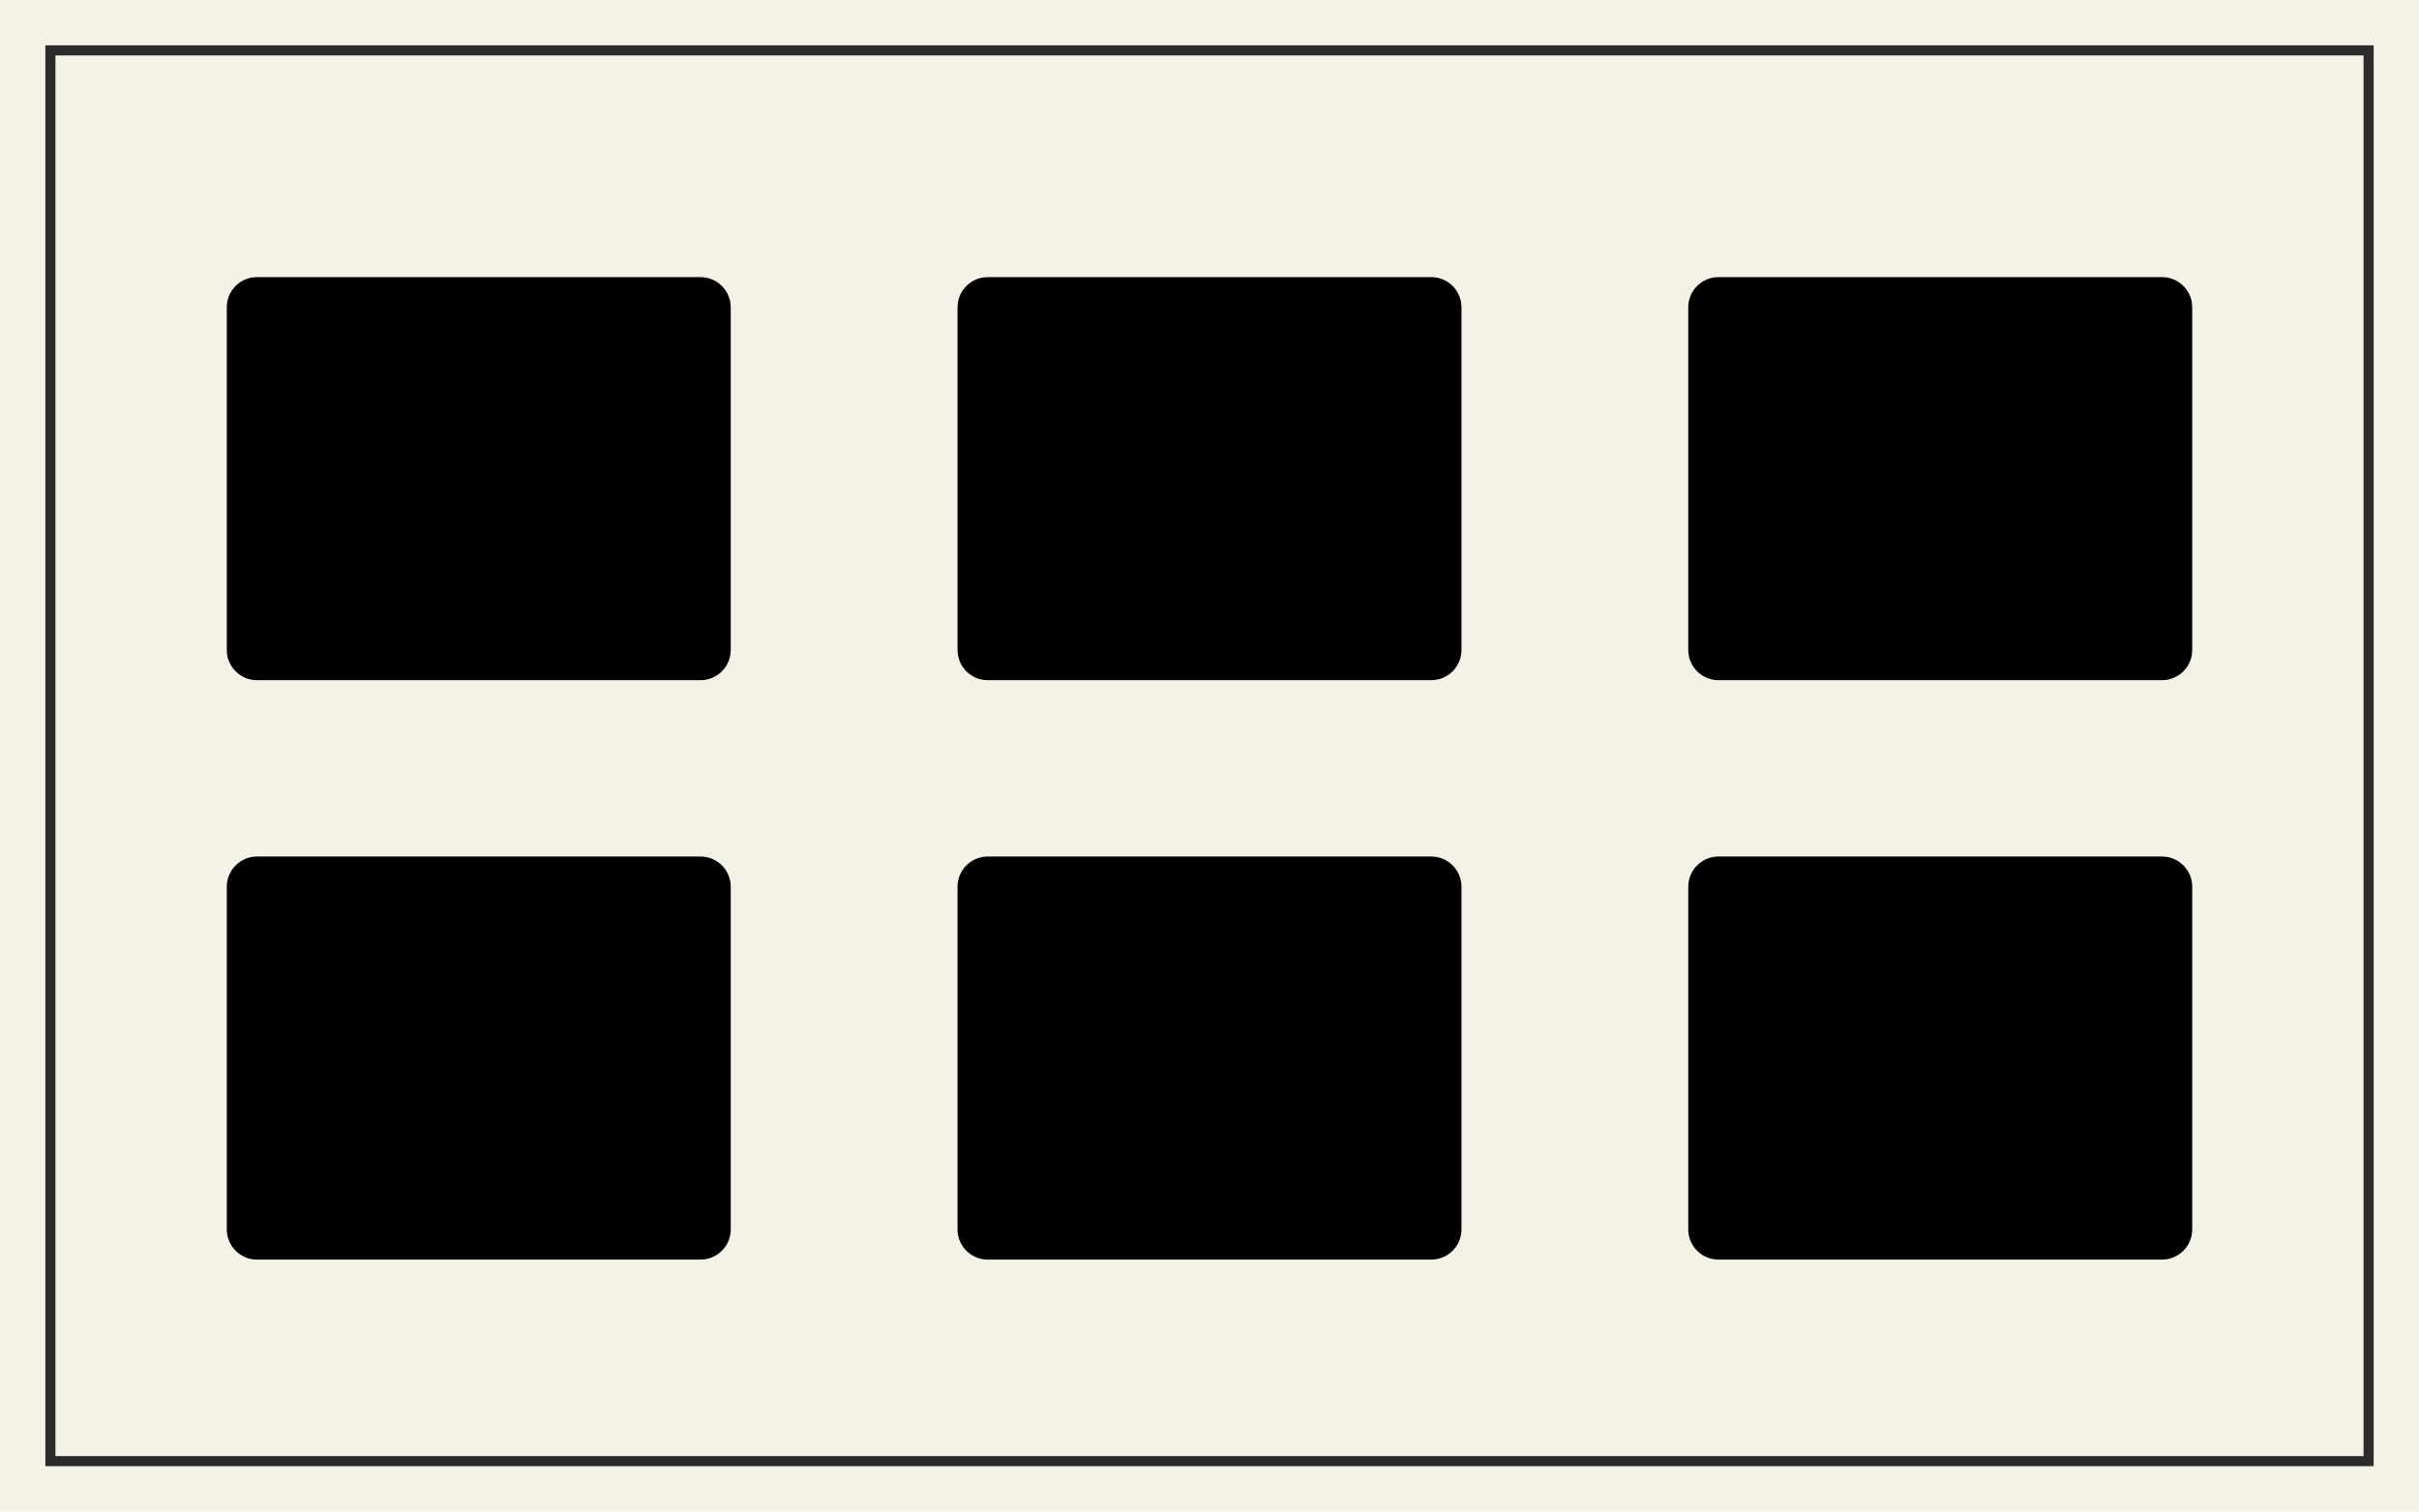
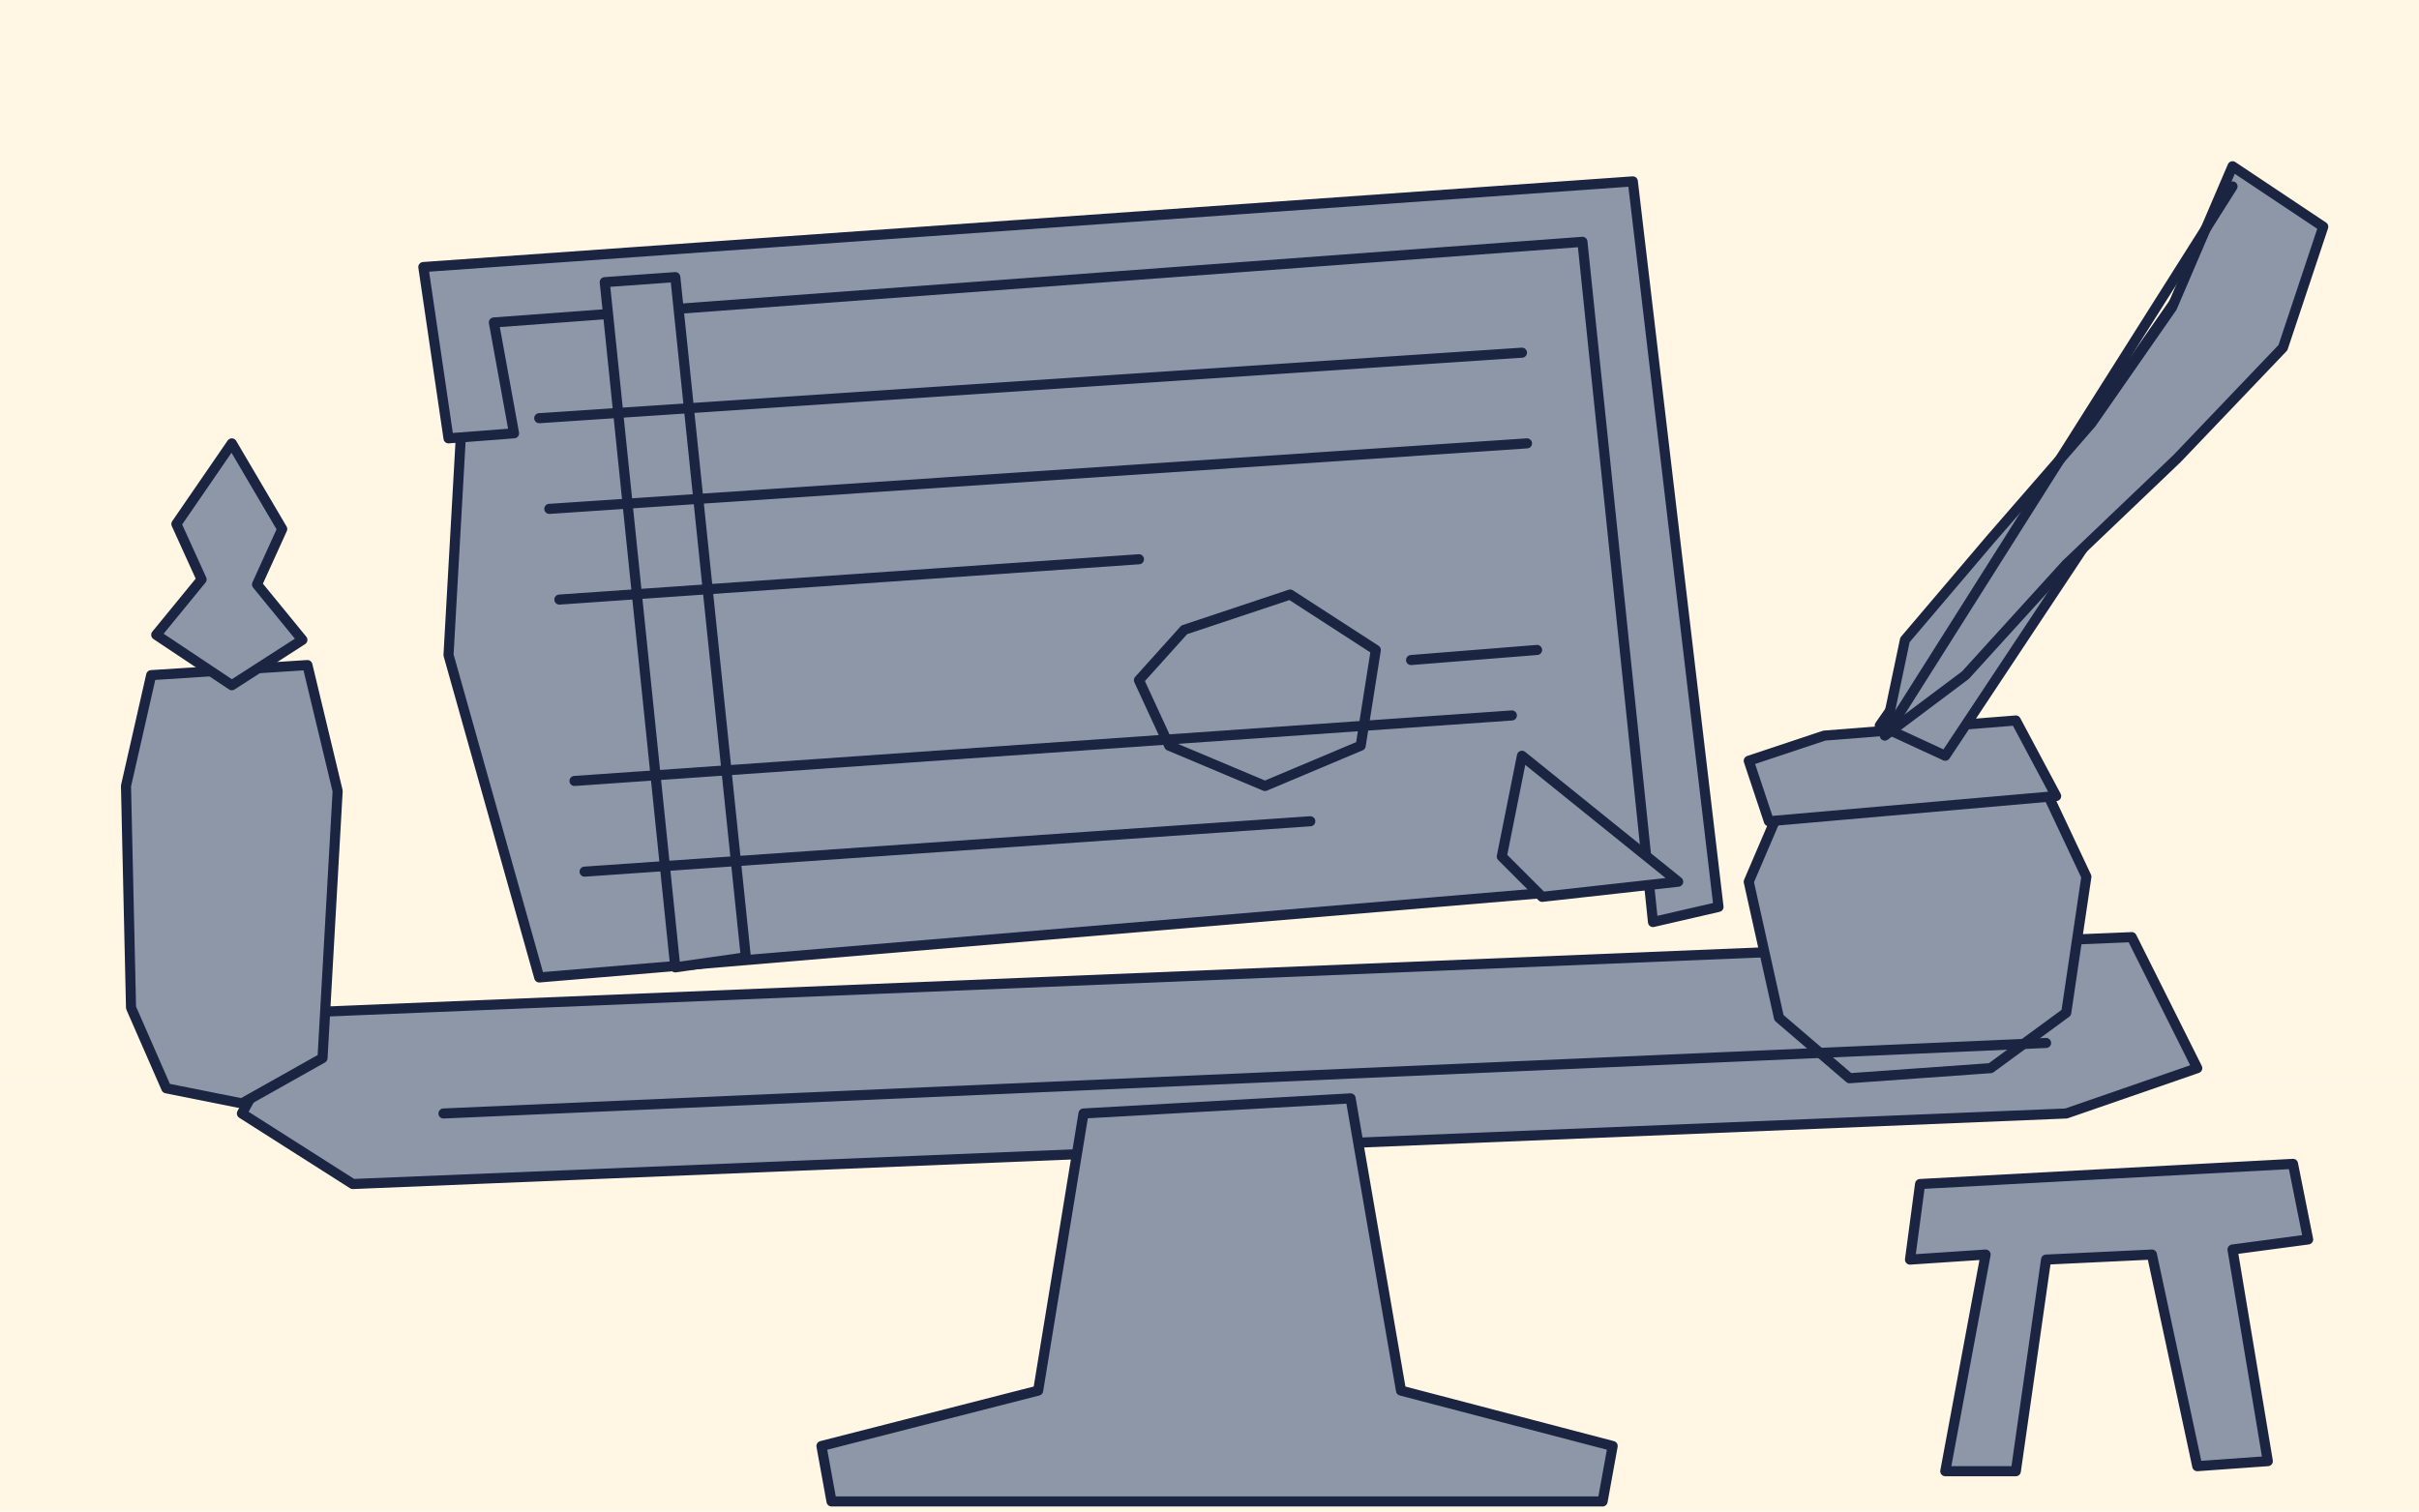
- <svg xmlns="http://www.w3.org/2000/svg" viewBox="0 0 960 600">
+ <svg xmlns="http://www.w3.org/2000/svg" viewBox="0 0 960 600" width="960" height="600" role="img" aria-label="La page blanche">
  <g id="calque-fond">
-     <rect id="fond" x="0" y="0" width="960" height="600" fill="#f4f1e6" />
+     <path id="mur-atelier" d="M0,0 L960,0 L960,430 L0,430 Z" fill="#FFF6E3" />
+     <path id="plancher-atelier" d="M0,430 L960,430 L960,600 L0,600 Z" fill="#FFF6E3" />
  </g>
-   <g id="calque-zones">
-     <rect id="page" x="90" y="110" width="200" height="160" rx="12" />
-     <rect id="marge" x="380" y="110" width="200" height="160" rx="12" />
-     <rect id="coin-corne" x="670" y="110" width="200" height="160" rx="12" />
-     <rect id="encrier" x="90" y="340" width="200" height="160" rx="12" />
-     <rect id="plume-posee" x="380" y="340" width="200" height="160" rx="12" />
-     <rect id="pupitre-bois" x="670" y="340" width="200" height="160" rx="12" />
+   <g id="calque-zones" stroke="#1B2440" stroke-width="4" stroke-linejoin="round">
+     <path id="pupitre-bois" d="M118,402 L846,372 L872,424 L820,442 L140,470 L96,442 Z" fill="#8E97A8" />
+     <path id="pupitre-pied" d="M430,442 L536,436 L556,552 L640,574 L636,596 L330,596 L326,574 L412,552 Z" fill="#8E97A8" />
+     <path id="page" d="M186,118 L636,86 L666,350 L214,388 L178,260 Z" fill="#8E97A8" />
+     <path id="bordure-page" d="M168,106 L648,72 L682,360 L656,366 L628,96 L196,128 L204,172 L178,174 Z" fill="#8E97A8" />
+     <path id="marge" d="M240,112 L268,110 L296,380 L268,384 Z" fill="#8E97A8" />
+     <path id="coin-corne" d="M604,300 L666,350 L612,356 L596,340 Z" fill="#8E97A8" />
+     <path id="tache-encre" d="M470,250 L512,236 L546,258 L540,296 L502,312 L464,296 L452,270 Z" fill="#8E97A8" />
+     <path id="encrier" d="M706,322 L812,314 L828,348 L820,402 L790,424 L734,428 L706,404 L694,350 Z" fill="#8E97A8" />
+     <path id="col-encrier" d="M724,292 L800,286 L816,316 L702,326 L694,302 Z" fill="#8E97A8" />
+     <path id="plume-tige" d="M888,84 L906,98 L772,300 L746,288 Z" fill="#8E97A8" />
+     <path id="plume-posee" d="M886,66 L922,90 L906,138 L864,182 L820,224 L780,268 L748,292 L756,254 L790,214 L830,168 L862,122 Z" fill="#8E97A8" />
+     <path id="bougie" d="M60,268 L122,264 L134,314 L128,420 L96,438 L66,432 L52,400 L50,312 Z" fill="#8E97A8" />
+     <path id="flamme-bougie" d="M92,176 L112,210 L102,232 L120,254 L92,272 L62,252 L80,230 L70,208 Z" fill="#8E97A8" />
+     <path id="tabouret-atelier" d="M762,470 L910,462 L916,492 L886,496 L900,580 L872,582 L854,498 L812,500 L800,584 L772,584 L788,498 L758,500 Z" fill="#8E97A8" />
  </g>
-   <g id="calque-trait">
-     <path id="cadre" d="M20 20 H940 V580 H20 Z" fill="none" stroke="#2b2b2b" stroke-width="4" />
+   <g id="calque-trait" fill="none" stroke="#1B2440" stroke-width="4" stroke-linecap="round" stroke-linejoin="round">
+     <path d="M214,166 L604,140" />
+     <path d="M218,202 L606,176" />
+     <path d="M222,238 L452,222" />
+     <path d="M560,262 L610,258" />
+     <path d="M228,310 L600,284" />
+     <path d="M232,346 L520,326" />
+     <path d="M886,74 L752,286" />
+     <path d="M176,442 L812,414" />
  </g>
</svg>
